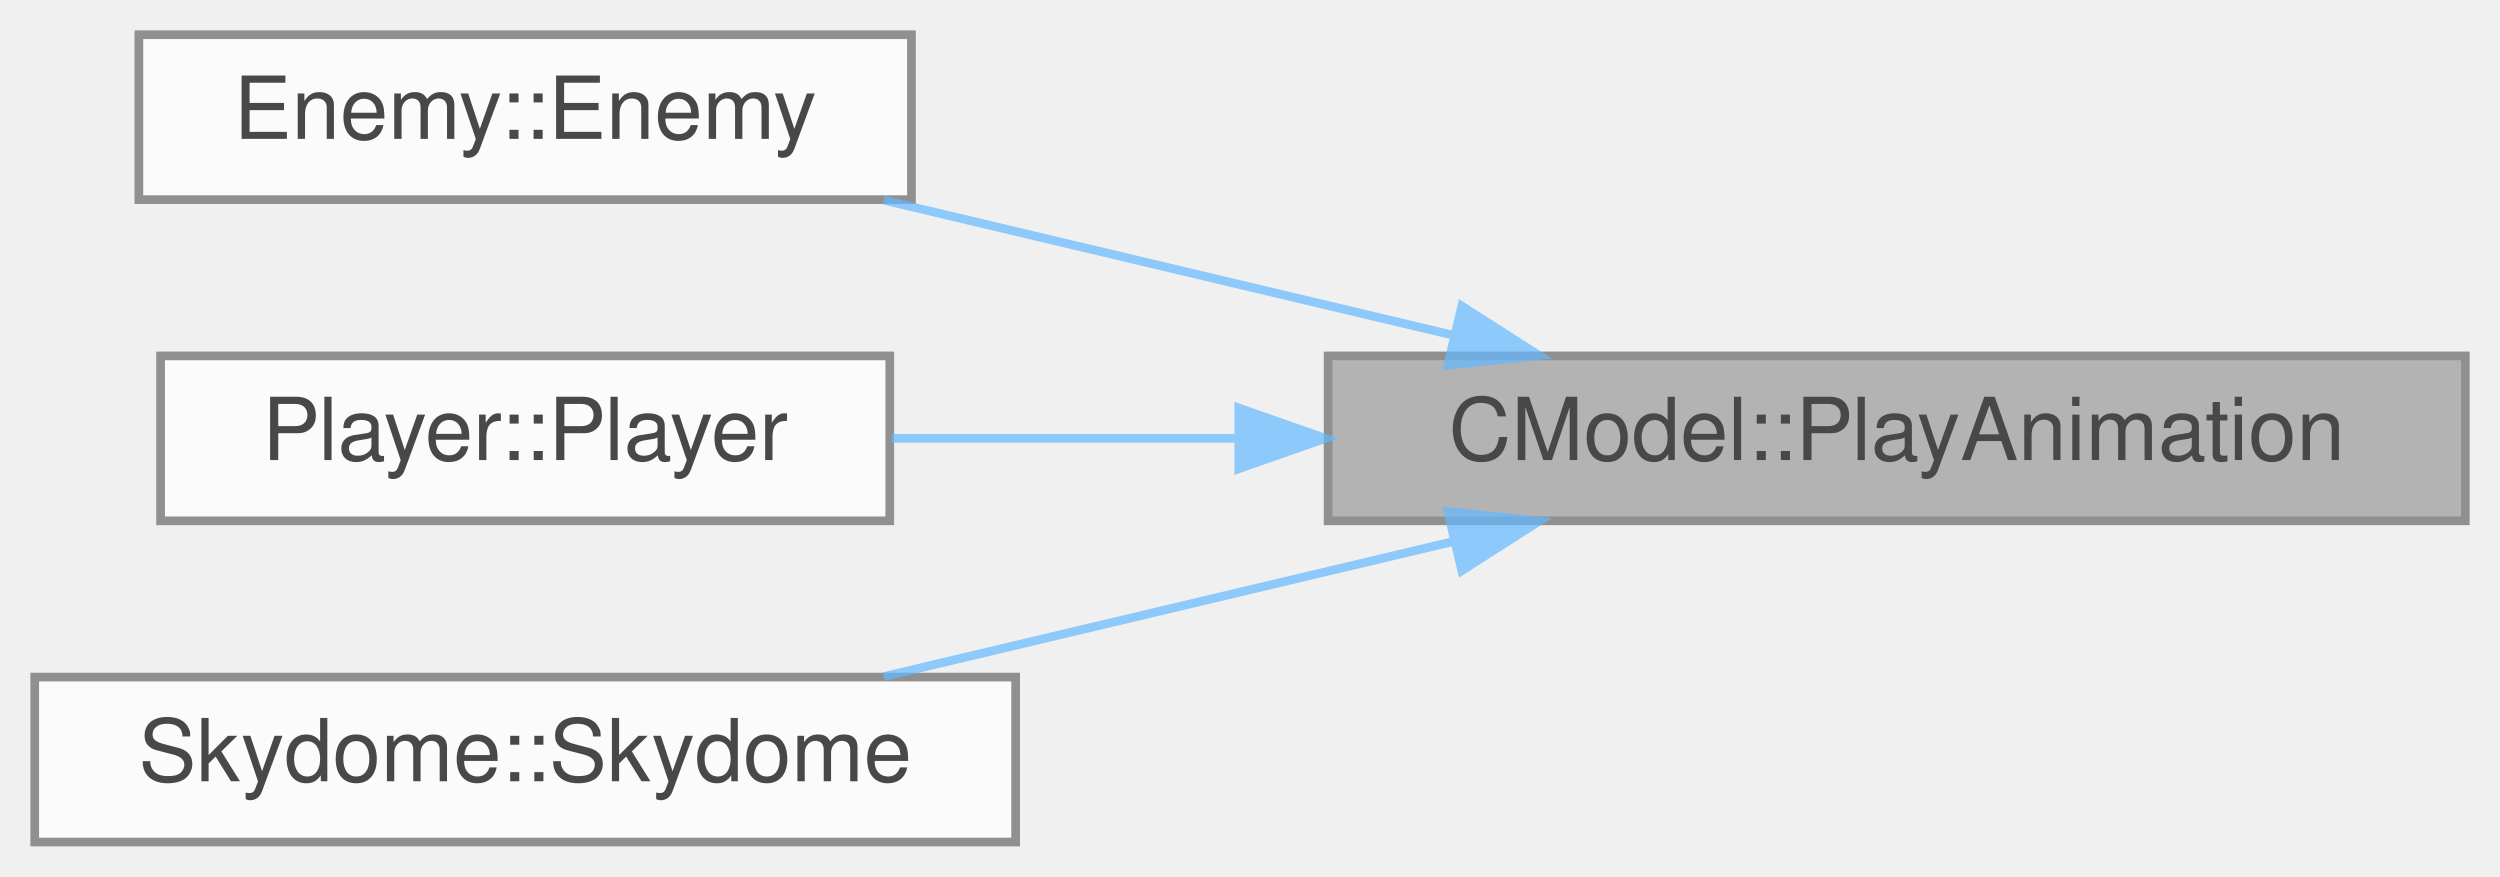
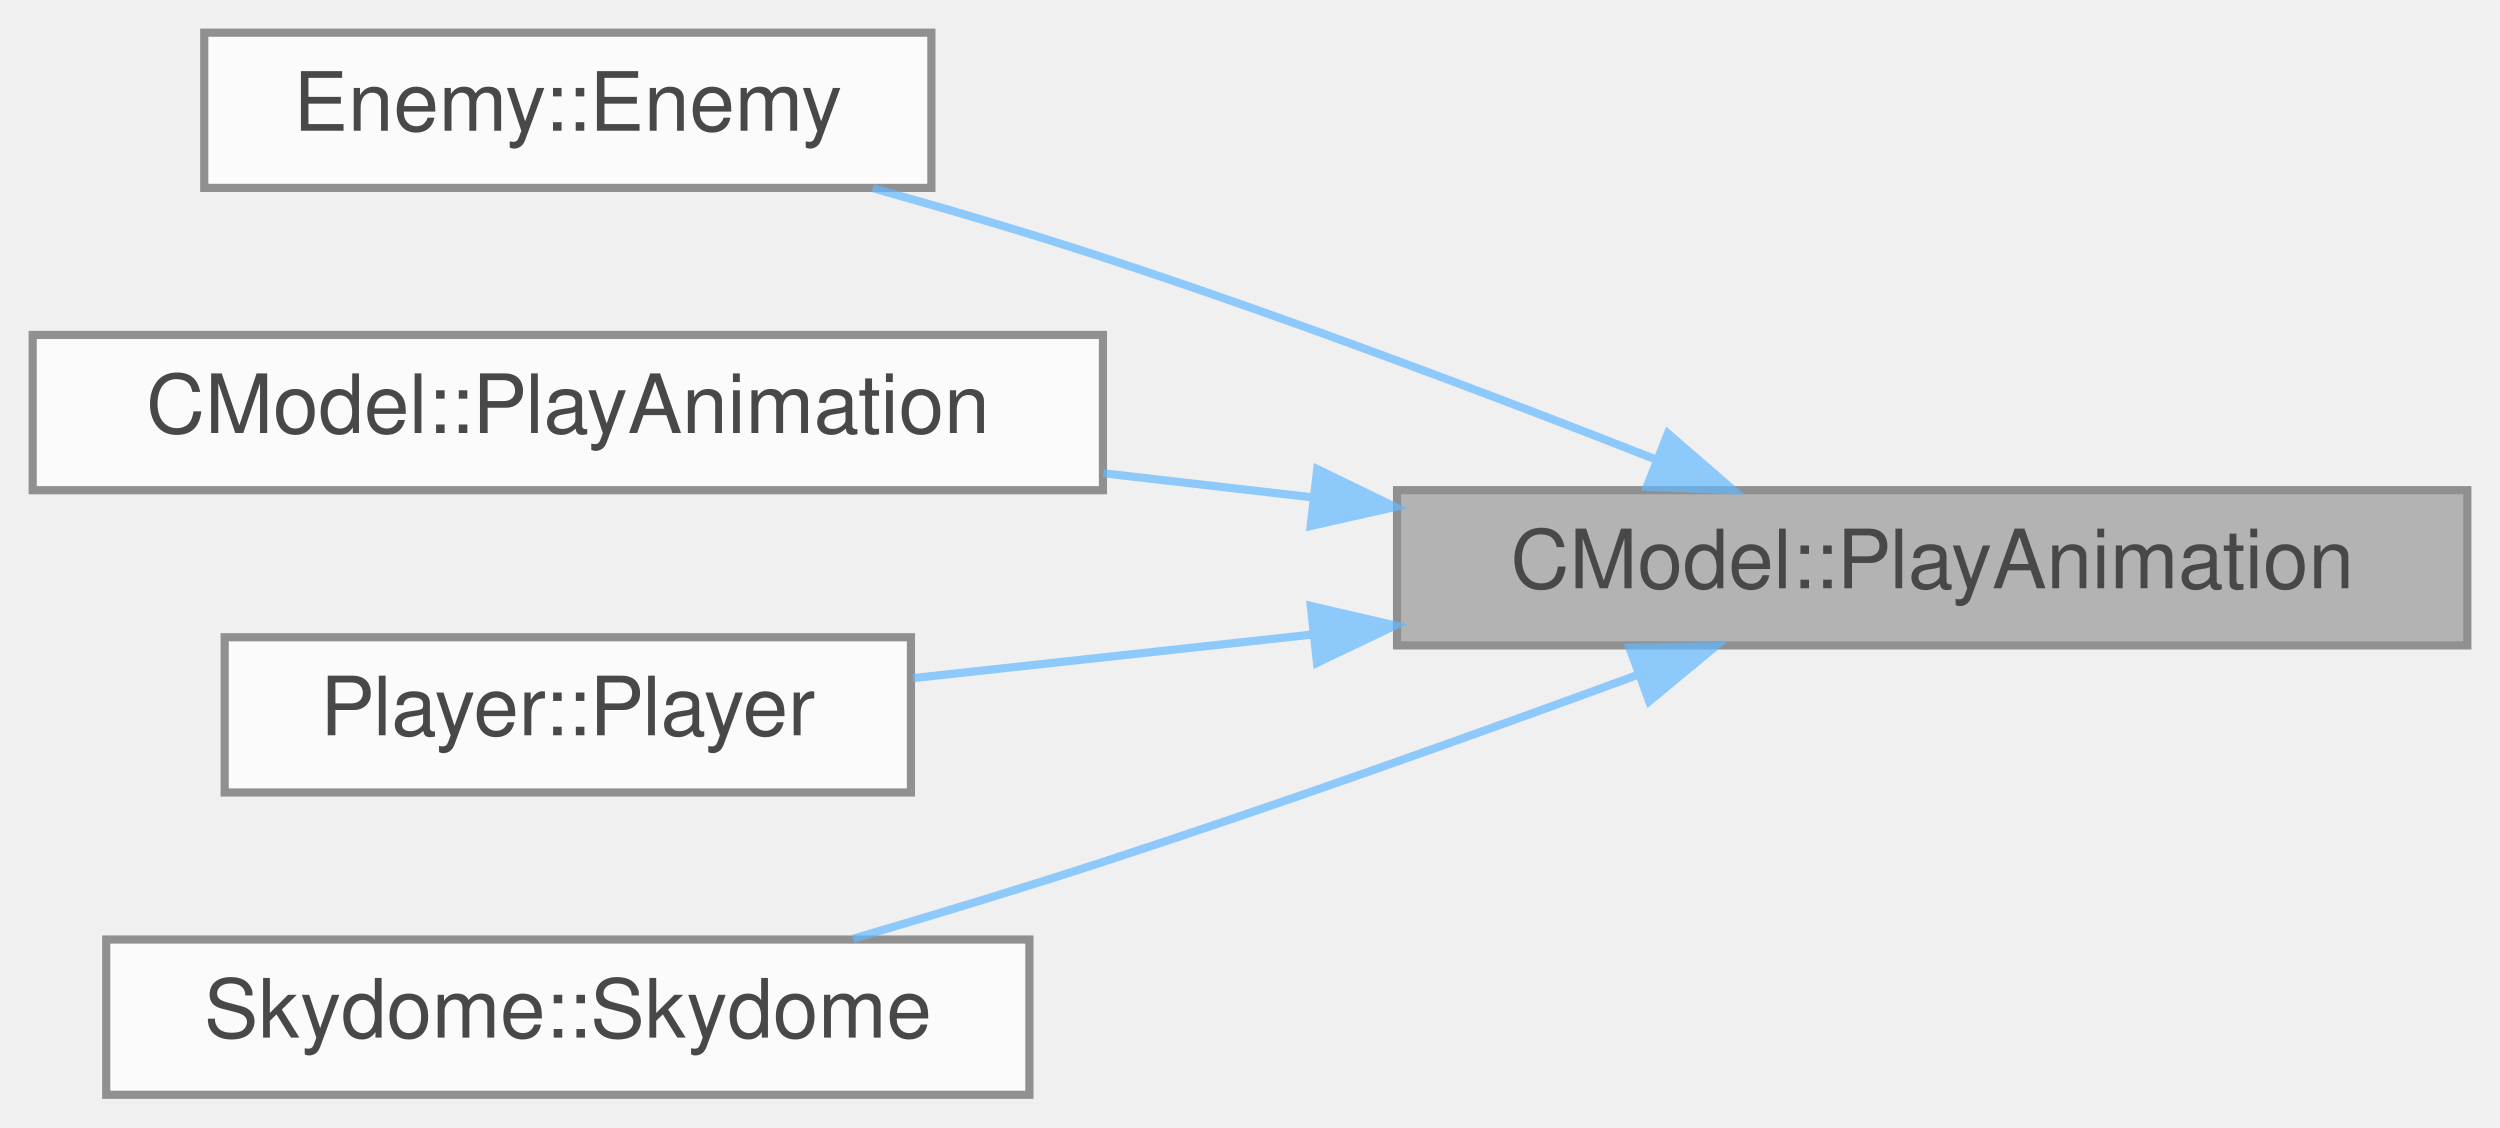
- <svg xmlns="http://www.w3.org/2000/svg" xmlns:xlink="http://www.w3.org/1999/xlink" width="288pt" height="101pt" viewBox="0.00 0.00 288.00 101.00">
+ <svg xmlns="http://www.w3.org/2000/svg" xmlns:xlink="http://www.w3.org/1999/xlink" width="306pt" height="138pt" viewBox="0.00 0.00 306.00 138.00">
  <svg id="main" version="1.1" xml:space="preserve">
    <style type="text/css">
.node, .edge {opacity: 0.7;}
.node.selected, .edge.selected {opacity: 1;}
.edge:hover path { stroke: red; }
.edge:hover polygon { stroke: red; fill: red; }
</style>
    <svg id="graph" class="graph">
-       <g id="graph0" class="graph" transform="scale(1 1) rotate(0) translate(4 97)">
+       <g id="graph0" class="graph" transform="scale(1 1) rotate(0) translate(4 134)">
        <g id="Node000001" class="node">
          <g id="a_Node000001">
            <a xlink:title=" ">
-               <polygon fill="#999999" stroke="#666666" points="280,-56 149,-56 149,-37 280,-37 280,-56" />
-               <text text-anchor="middle" x="214.5" y="-44" font-family="Helvetica,sans-Serif" font-size="10.00">CModel::PlayAnimation</text>
+               <polygon fill="#999999" stroke="#666666" points="298,-74 167,-74 167,-55 298,-55 298,-74" />
+               <text text-anchor="middle" x="232.5" y="-62" font-family="Helvetica,sans-Serif" font-size="10.00">CModel::PlayAnimation</text>
            </a>
          </g>
        </g>
        <g id="Node000002" class="node">
          <g id="a_Node000002">
            <a xlink:href="classEnemy.html#a6a7692f80cf59f63c5fbf9fdd5c0df62" target="_top" xlink:title=" ">
-               <polygon fill="white" stroke="#666666" points="101,-93 12,-93 12,-74 101,-74 101,-93" />
-               <text text-anchor="middle" x="56.5" y="-81" font-family="Helvetica,sans-Serif" font-size="10.00">Enemy::Enemy</text>
+               <polygon fill="white" stroke="#666666" points="110,-130 21,-130 21,-111 110,-111 110,-130" />
+               <text text-anchor="middle" x="65.5" y="-118" font-family="Helvetica,sans-Serif" font-size="10.00">Enemy::Enemy</text>
            </a>
          </g>
        </g>
        <g id="edge1_Node000001_Node000002" class="edge">
          <g id="a_edge1_Node000001_Node000002">
            <a xlink:title=" ">
-               <path fill="none" stroke="#63b8ff" d="M163.51,-58.36C142.28,-63.39 117.86,-69.18 97.81,-73.94" />
-               <polygon fill="#63b8ff" stroke="#63b8ff" points="164.4,-61.74 173.33,-56.03 162.79,-54.93 164.4,-61.74" />
+               <path fill="none" stroke="#63b8ff" d="M198.8,-77.71C179.27,-85.39 153.9,-94.99 131,-102.5 121.94,-105.47 112.07,-108.38 102.83,-110.97" />
+               <polygon fill="#63b8ff" stroke="#63b8ff" points="200.15,-80.94 208.16,-74.01 197.57,-74.43 200.15,-80.94" />
            </a>
          </g>
        </g>
        <g id="Node000003" class="node">
          <g id="a_Node000003">
-             <a xlink:href="classPlayer.html#affec312e47ec0cc7ed11a18d6c733bdb" target="_top" xlink:title=" ">
-               <polygon fill="white" stroke="#666666" points="98.5,-56 14.5,-56 14.5,-37 98.5,-37 98.5,-56" />
-               <text text-anchor="middle" x="56.5" y="-44" font-family="Helvetica,sans-Serif" font-size="10.00">Player::Player</text>
+             <a xlink:href="classCModel.html#ae993195594eafedf1a49fd5763bb8c81" target="_top" xlink:title=" ">
+               <polygon fill="white" stroke="#666666" points="131,-93 0,-93 0,-74 131,-74 131,-93" />
+               <text text-anchor="middle" x="65.5" y="-81" font-family="Helvetica,sans-Serif" font-size="10.00">CModel::PlayAnimation</text>
            </a>
          </g>
        </g>
        <g id="edge2_Node000001_Node000003" class="edge">
          <g id="a_edge2_Node000001_Node000003">
            <a xlink:title=" ">
-               <path fill="none" stroke="#63b8ff" d="M138.31,-46.5C124.67,-46.5 110.92,-46.5 98.72,-46.5" />
-               <polygon fill="#63b8ff" stroke="#63b8ff" points="138.7,-50 148.7,-46.5 138.7,-43 138.7,-50" />
+               <path fill="none" stroke="#63b8ff" d="M156.76,-73.11C148.18,-74.09 139.48,-75.1 131.05,-76.07" />
+               <polygon fill="#63b8ff" stroke="#63b8ff" points="157.23,-76.58 166.76,-71.95 156.43,-69.62 157.23,-76.58" />
            </a>
          </g>
        </g>
        <g id="Node000004" class="node">
          <g id="a_Node000004">
-             <a xlink:href="classSkydome.html#acc27ee9c3e27bd03683bfd2286453f2e" target="_top" xlink:title=" ">
-               <polygon fill="white" stroke="#666666" points="113,-19 0,-19 0,0 113,0 113,-19" />
-               <text text-anchor="middle" x="56.5" y="-7" font-family="Helvetica,sans-Serif" font-size="10.00">Skydome::Skydome</text>
+             <a xlink:href="classPlayer.html#affec312e47ec0cc7ed11a18d6c733bdb" target="_top" xlink:title=" ">
+               <polygon fill="white" stroke="#666666" points="107.5,-56 23.5,-56 23.5,-37 107.5,-37 107.5,-56" />
+               <text text-anchor="middle" x="65.5" y="-44" font-family="Helvetica,sans-Serif" font-size="10.00">Player::Player</text>
            </a>
          </g>
        </g>
        <g id="edge3_Node000001_Node000004" class="edge">
          <g id="a_edge3_Node000001_Node000004">
            <a xlink:title=" ">
-               <path fill="none" stroke="#63b8ff" d="M163.51,-34.64C142.28,-29.61 117.86,-23.82 97.81,-19.06" />
-               <polygon fill="#63b8ff" stroke="#63b8ff" points="162.79,-38.07 173.33,-36.97 164.4,-31.26 162.79,-38.07" />
+               <path fill="none" stroke="#63b8ff" d="M156.42,-56.31C139.68,-54.48 122.53,-52.61 107.75,-51" />
+               <polygon fill="#63b8ff" stroke="#63b8ff" points="156.44,-59.83 166.76,-57.44 157.2,-52.87 156.44,-59.83" />
+             </a>
+           </g>
+         </g>
+         <g id="Node000005" class="node">
+           <g id="a_Node000005">
+             <a xlink:href="classSkydome.html#acc27ee9c3e27bd03683bfd2286453f2e" target="_top" xlink:title=" ">
+               <polygon fill="white" stroke="#666666" points="122,-19 9,-19 9,0 122,0 122,-19" />
+               <text text-anchor="middle" x="65.5" y="-7" font-family="Helvetica,sans-Serif" font-size="10.00">Skydome::Skydome</text>
+             </a>
+           </g>
+         </g>
+         <g id="edge4_Node000001_Node000005" class="edge">
+           <g id="a_edge4_Node000001_Node000005">
+             <a xlink:title=" ">
+               <path fill="none" stroke="#63b8ff" d="M196.47,-51.4C177.24,-44.34 152.91,-35.64 131,-28.5 121.12,-25.28 110.32,-22 100.42,-19.1" />
+               <polygon fill="#63b8ff" stroke="#63b8ff" points="195.44,-54.74 206.03,-54.92 197.86,-48.17 195.44,-54.74" />
            </a>
          </g>
        </g>
      </g>
    </svg>
  </svg>
  <style type="text/css">

[data-mouse-over-selected='false'] { opacity: 0.7; }
[data-mouse-over-selected='true']  { opacity: 1.0; }

</style>
</svg>
